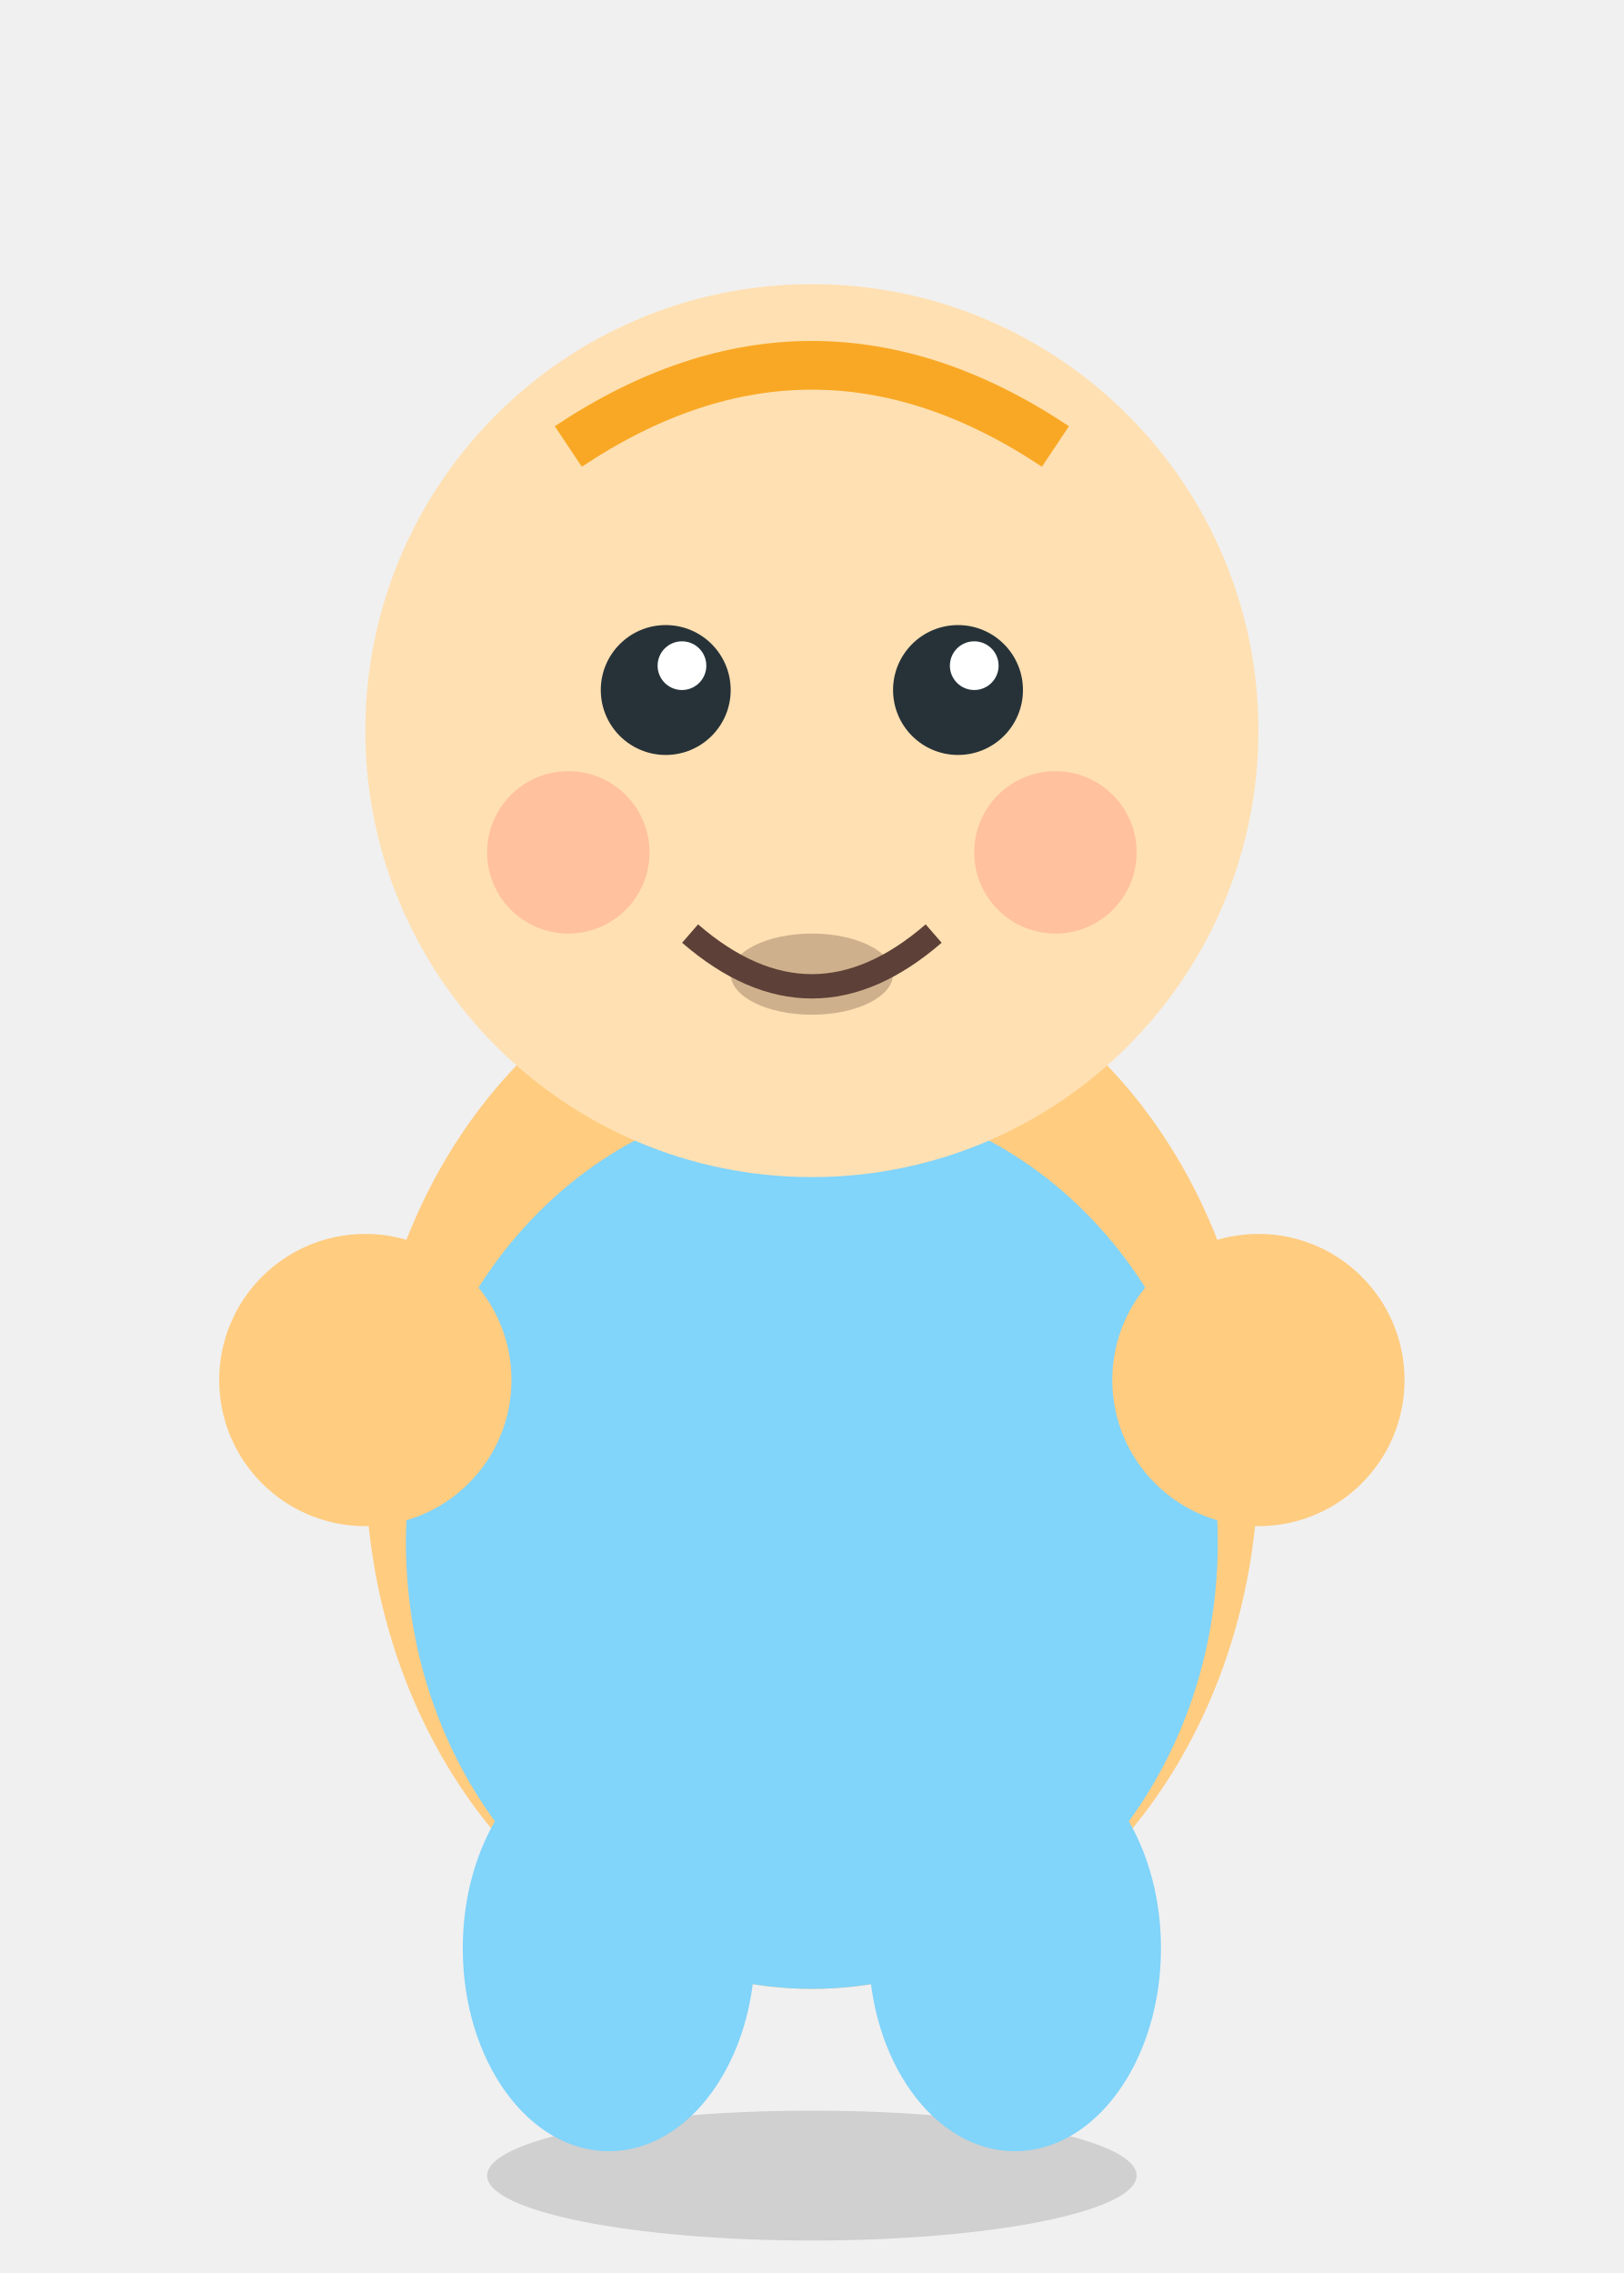
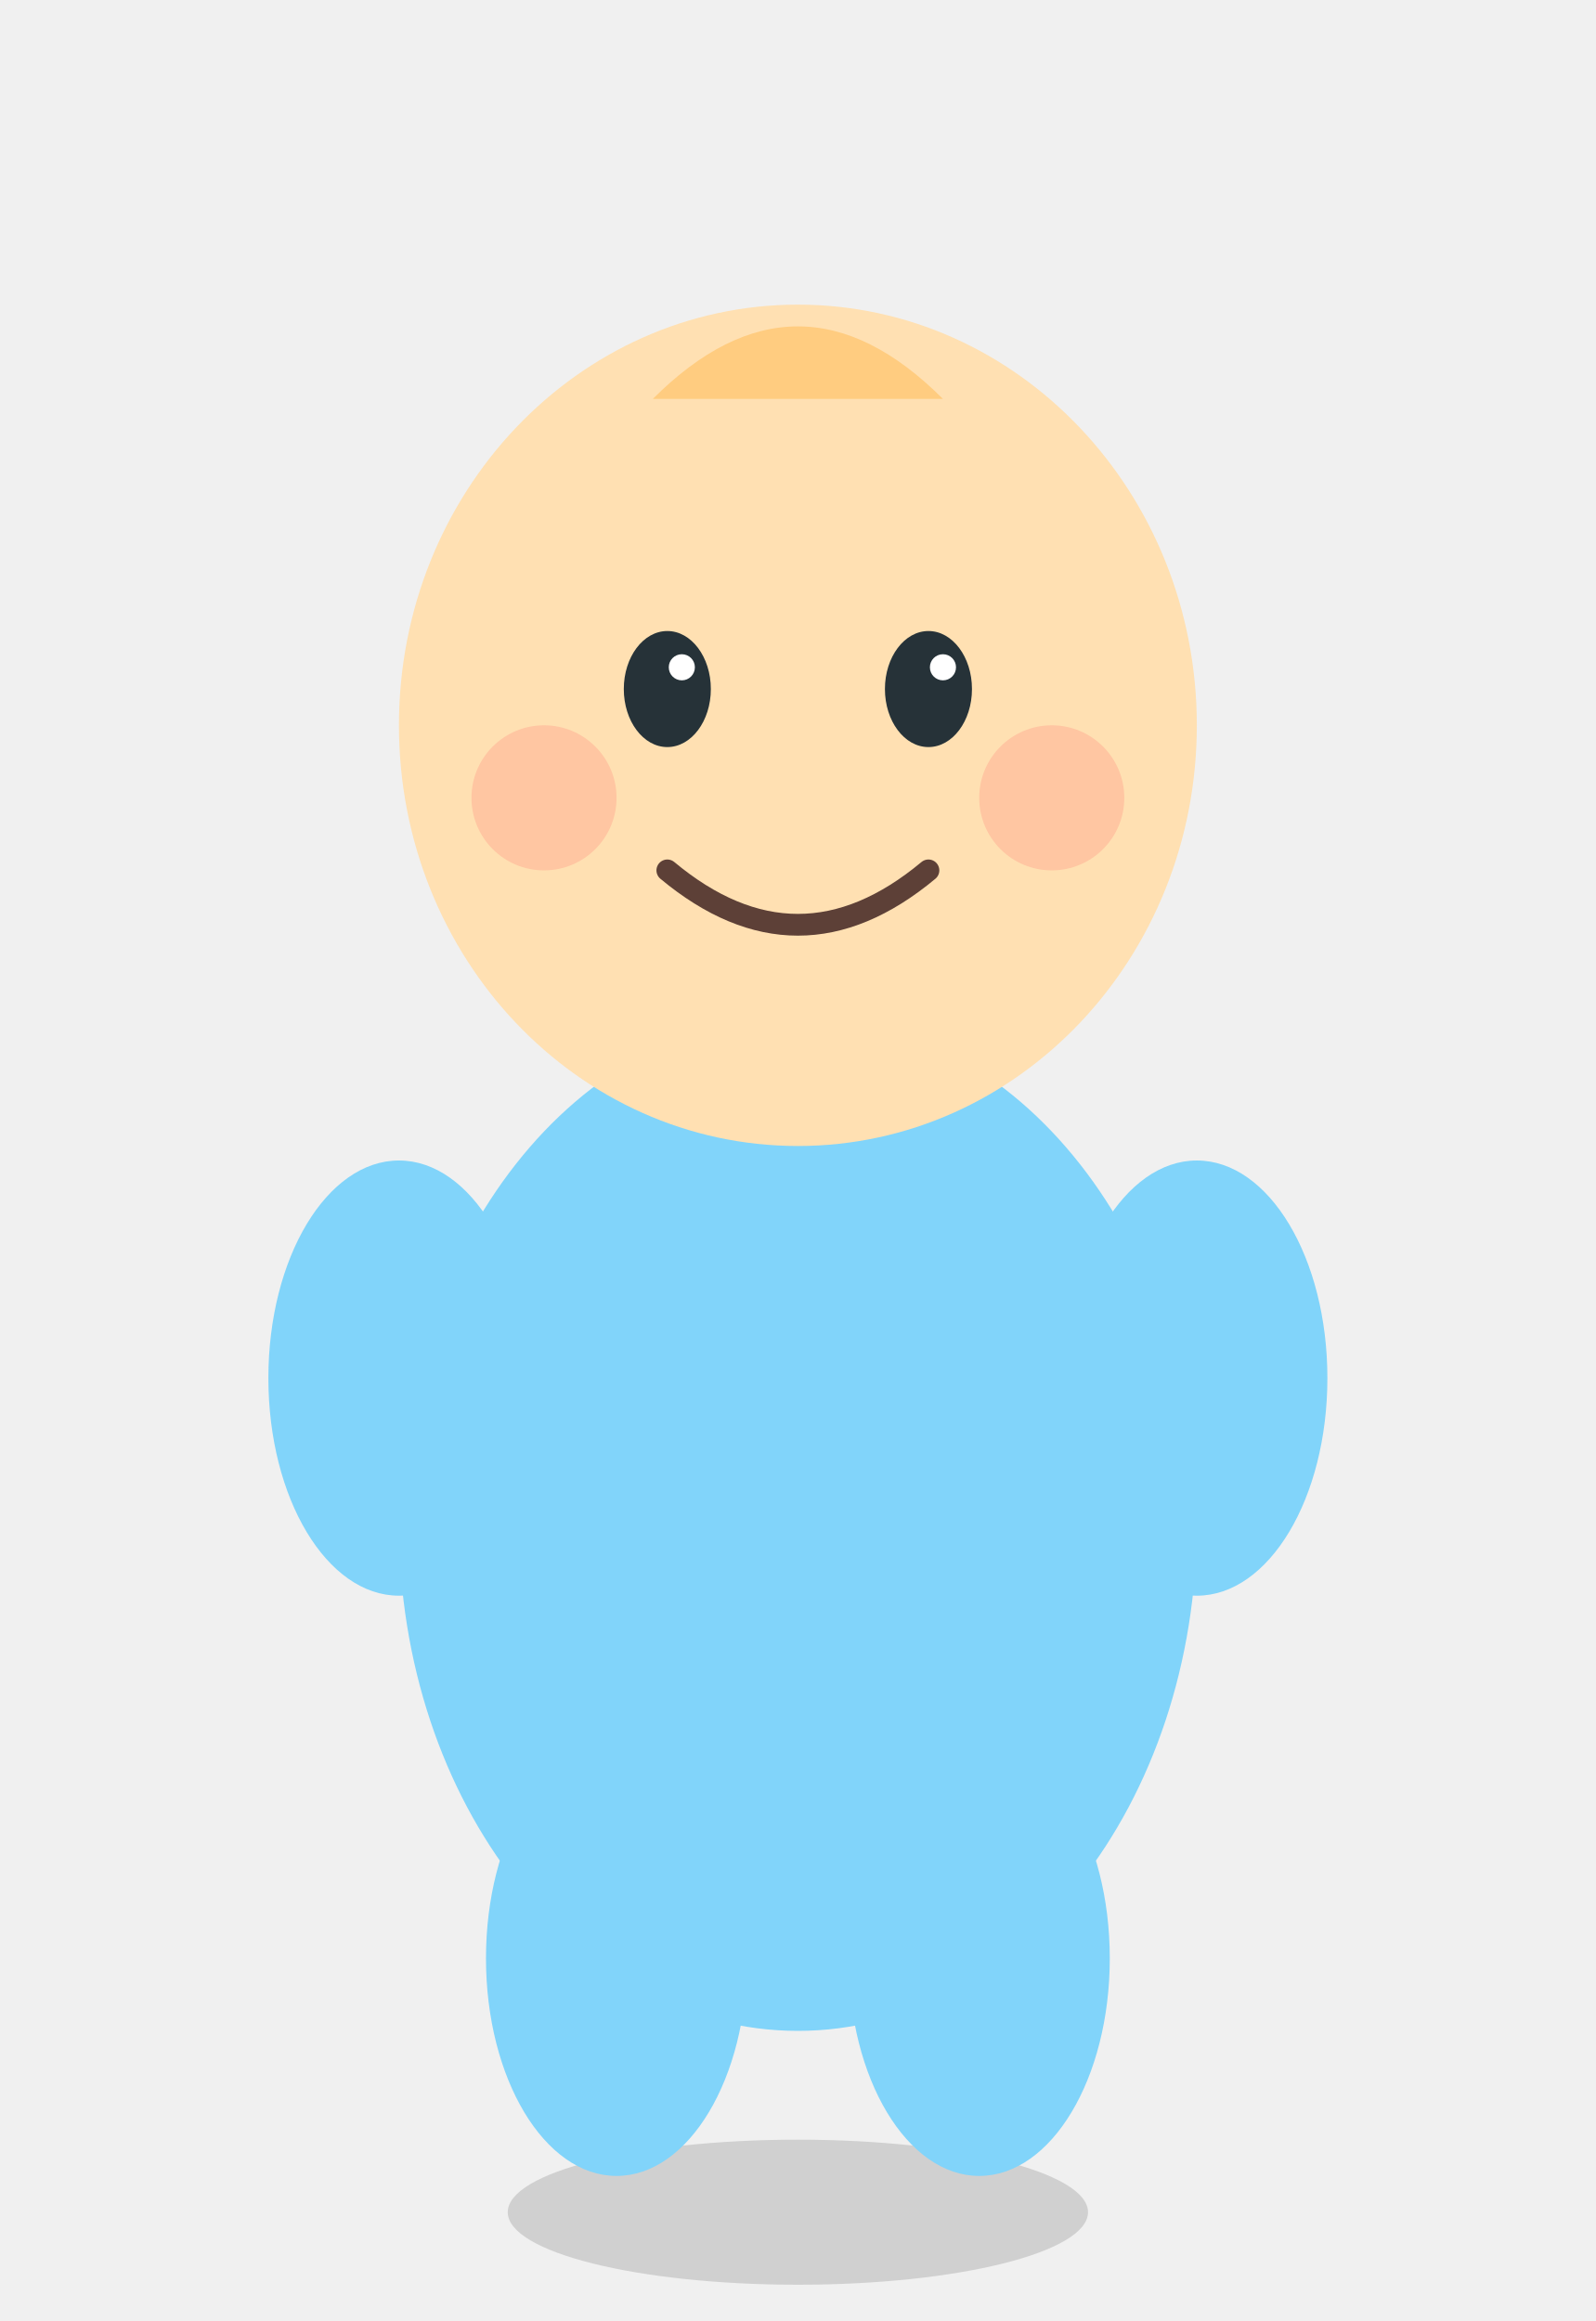
- <svg xmlns="http://www.w3.org/2000/svg" width="200" height="280" viewBox="0 0 200 280">
-   <ellipse cx="100" cy="268" rx="40" ry="8" fill="#00000022" />
-   <ellipse cx="100" cy="180" rx="55" ry="65" fill="#FFCC80" />
-   <ellipse cx="100" cy="190" rx="50" ry="55" fill="#81D4FA" />
-   <circle cx="45" cy="170" r="18" fill="#FFCC80" />
-   <circle cx="155" cy="170" r="18" fill="#FFCC80" />
-   <ellipse cx="75" cy="240" rx="18" ry="25" fill="#81D4FA" />
-   <ellipse cx="125" cy="240" rx="18" ry="25" fill="#81D4FA" />
-   <g id="head">
-     <circle cx="100" cy="90" r="55" fill="#FFE0B2" />
-     <path d="M70 55 Q100 35 130 55" fill="none" stroke="#F9A825" stroke-width="6" />
-     <circle cx="82" cy="85" r="8" fill="#263238" />
-     <circle cx="118" cy="85" r="8" fill="#263238" />
-     <circle cx="84" cy="82" r="3" fill="#FFFFFF" />
-     <circle cx="120" cy="82" r="3" fill="#FFFFFF" />
-     <circle cx="70" cy="105" r="10" fill="#FFAB91" opacity="0.6" />
-     <circle cx="130" cy="105" r="10" fill="#FFAB91" opacity="0.6" />
-     <path d="M85 115 Q100 128 115 115" fill="none" stroke="#5D4037" stroke-width="3" />
-   </g>
-   <g id="mouth">
-     <ellipse cx="100" cy="120" rx="10" ry="5" fill="#5D4037" opacity="0.3" />
-   </g>
+ <svg xmlns="http://www.w3.org/2000/svg" width="220" height="320" viewBox="0 0 220 320">
+   <ellipse cx="110" cy="305" rx="40" ry="10" fill="#00000022" />
+   <ellipse cx="110" cy="210" rx="55" ry="70" fill="#81D4FA" />
+   <ellipse cx="55" cy="190" rx="18" ry="30" fill="#81D4FA" />
+   <ellipse cx="165" cy="190" rx="18" ry="30" fill="#81D4FA" />
+   <ellipse cx="85" cy="270" rx="18" ry="30" fill="#81D4FA" />
+   <ellipse cx="135" cy="270" rx="18" ry="30" fill="#81D4FA" />
+   <ellipse cx="110" cy="100" rx="55" ry="58" fill="#FFE0B2" />
+   <path d="M90 55 Q110 35 130 55" fill="#FFCC80" />
+   <ellipse cx="92" cy="95" rx="6" ry="8" fill="#263238" />
+   <ellipse cx="128" cy="95" rx="6" ry="8" fill="#263238" />
+   <circle cx="94" cy="92" r="1.8" fill="#FFFFFF" />
+   <circle cx="130" cy="92" r="1.8" fill="#FFFFFF" />
+   <path d="M92 120 Q110 135 128 120" fill="none" stroke="#5D4037" stroke-width="3" stroke-linecap="round" />
+   <circle cx="75" cy="110" r="10" fill="#FFAB91" opacity="0.5" />
+   <circle cx="145" cy="110" r="10" fill="#FFAB91" opacity="0.5" />
</svg>
